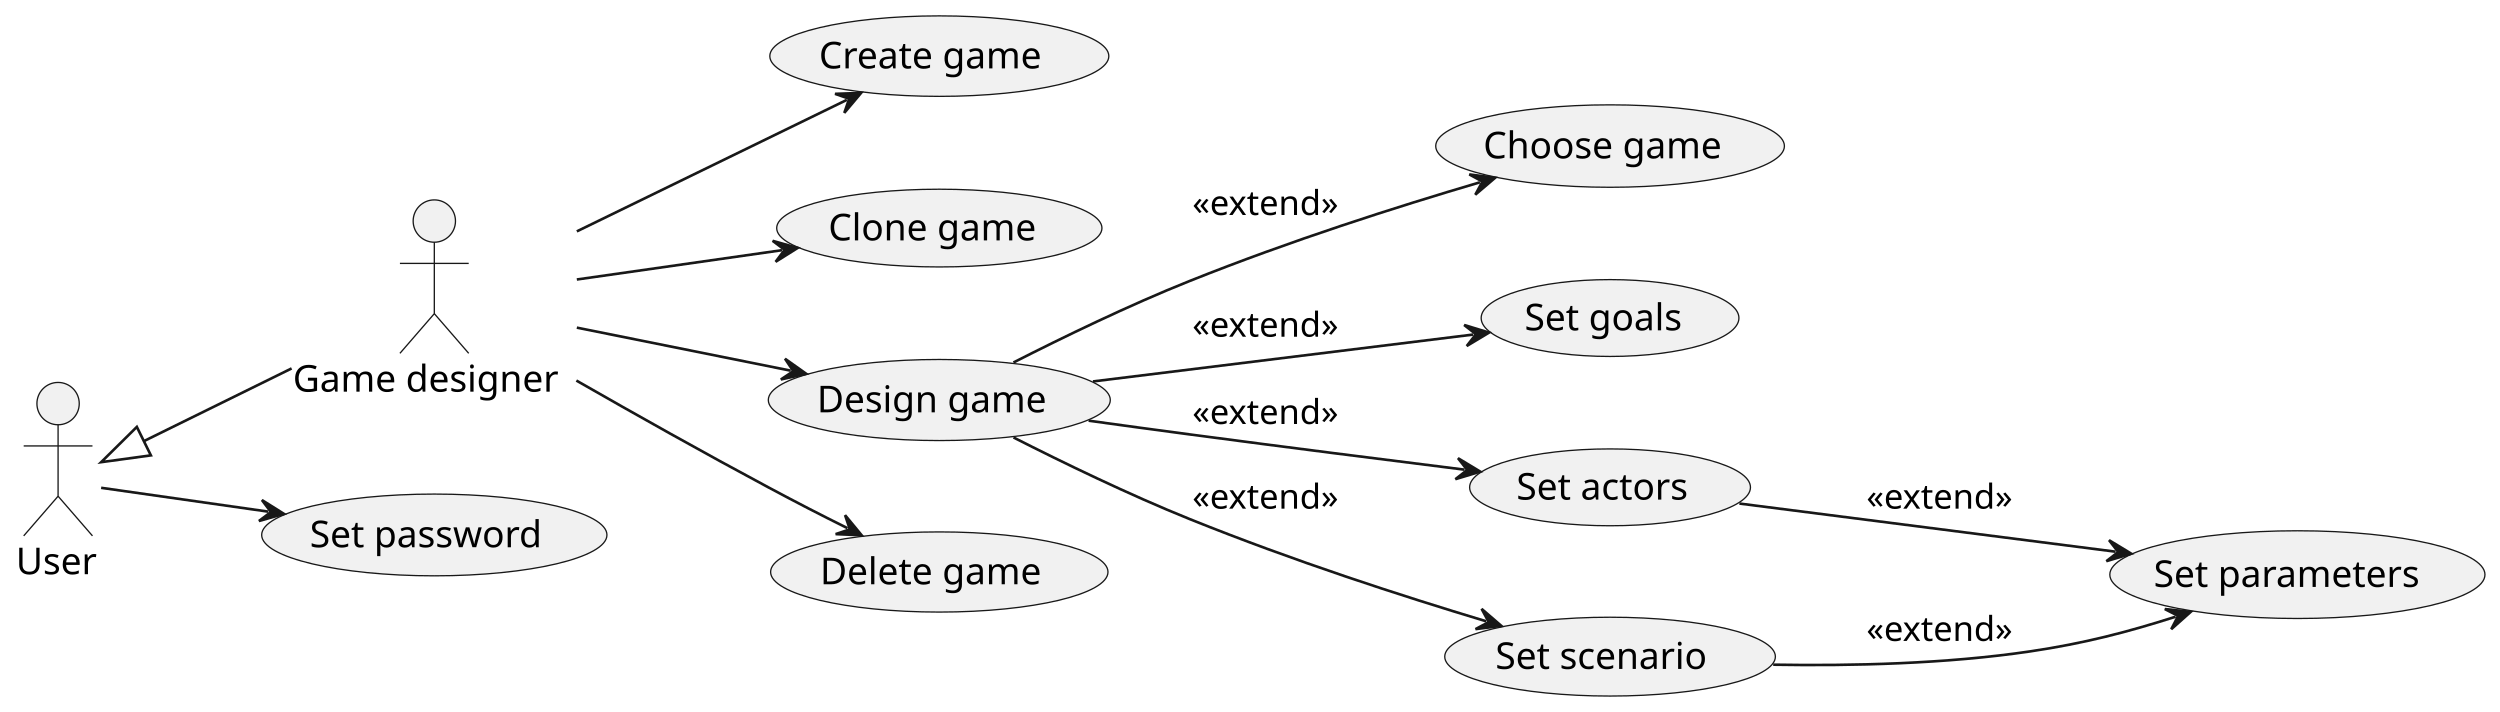
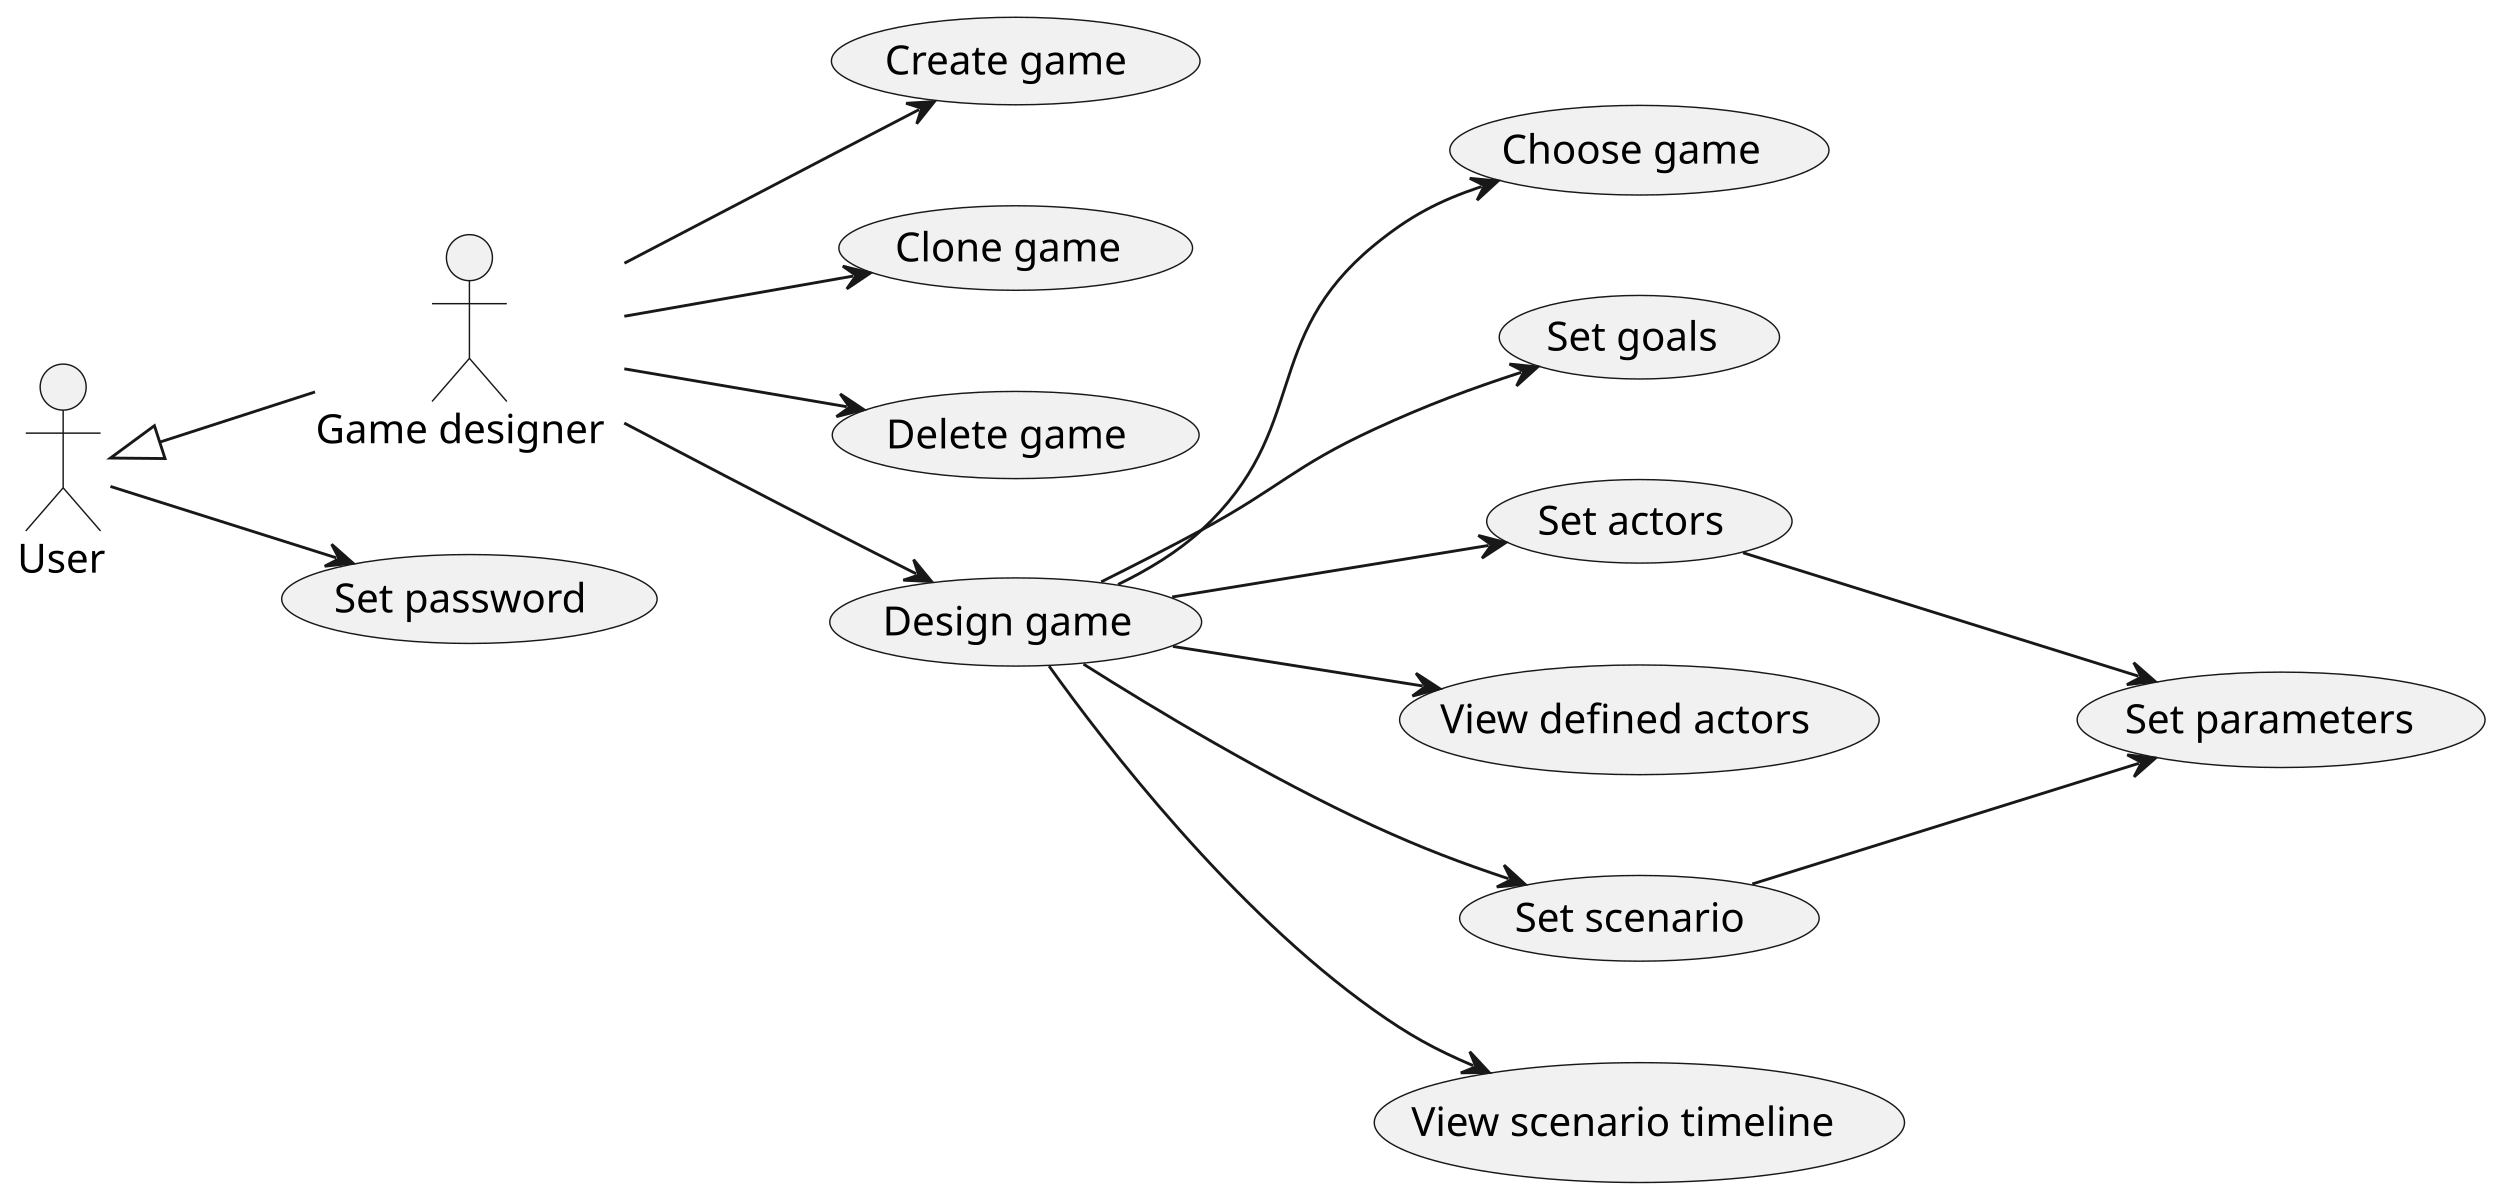
- <svg xmlns="http://www.w3.org/2000/svg" contentStyleType="text/css" data-diagram-type="DESCRIPTION" height="269px" preserveAspectRatio="none" style="width:945px;height:269px;background:#FFFFFF;" version="1.1" viewBox="0 0 945 269" width="945px" zoomAndPan="magnify">
+ <svg xmlns="http://www.w3.org/2000/svg" contentStyleType="text/css" data-diagram-type="DESCRIPTION" height="417px" preserveAspectRatio="none" style="width:869px;height:417px;background:#FFFFFF;" version="1.1" viewBox="0 0 869 417" width="869px" zoomAndPan="magnify">
  <defs />
  <g>
    <g class="entity" data-entity="GD" data-source-line="3" data-uid="ent0002" id="entity_GD">
-       <ellipse cx="164.171" cy="83.56" fill="#F1F1F1" rx="8" ry="8" style="stroke:#181818;stroke-width:0.5;" />
-       <path d="M164.171,91.56 L164.171,118.56 M151.171,99.56 L177.171,99.56 M164.171,118.56 L151.171,133.56 M164.171,118.56 L177.171,133.56" fill="none" style="stroke:#181818;stroke-width:0.5;" />
-       <text fill="#000000" font-family="sans-serif" font-size="14" lengthAdjust="spacing" textLength="106.941" x="110.7" y="148.055">Game designer</text>
+       <ellipse cx="163.171" cy="89.56" fill="#F1F1F1" rx="8" ry="8" style="stroke:#181818;stroke-width:0.5;" />
+       <path d="M163.171,97.56 L163.171,124.56 M150.171,105.56 L176.171,105.56 M163.171,124.56 L150.171,139.56 M163.171,124.56 L176.171,139.56" fill="none" style="stroke:#181818;stroke-width:0.5;" />
+       <text fill="#000000" font-family="sans-serif" font-size="14" lengthAdjust="spacing" textLength="106.941" x="109.7" y="154.055">Game designer</text>
    </g>
    <g class="entity" data-entity="User" data-source-line="4" data-uid="ent0003" id="entity_User">
-       <ellipse cx="21.955" cy="152.56" fill="#F1F1F1" rx="8" ry="8" style="stroke:#181818;stroke-width:0.5;" />
-       <path d="M21.955,160.56 L21.955,187.56 M8.955,168.56 L34.955,168.56 M21.955,187.56 L8.955,202.56 M21.955,187.56 L34.955,202.56" fill="none" style="stroke:#181818;stroke-width:0.5;" />
-       <text fill="#000000" font-family="sans-serif" font-size="14" lengthAdjust="spacing" textLength="31.91" x="6" y="217.055">User</text>
+       <ellipse cx="21.955" cy="134.56" fill="#F1F1F1" rx="8" ry="8" style="stroke:#181818;stroke-width:0.5;" />
+       <path d="M21.955,142.56 L21.955,169.56 M8.955,150.56 L34.955,150.56 M21.955,169.56 L8.955,184.56 M21.955,169.56 L34.955,184.56" fill="none" style="stroke:#181818;stroke-width:0.5;" />
+       <text fill="#000000" font-family="sans-serif" font-size="14" lengthAdjust="spacing" textLength="31.91" x="6" y="199.055">User</text>
    </g>
    <g class="entity" data-entity="Set password" data-source-line="6" data-uid="ent0005" id="entity_Set password">
-       <ellipse cx="164.168" cy="202.212" fill="#F1F1F1" rx="65.258" ry="15.452" style="stroke:#181818;stroke-width:0.5;" />
-       <text fill="#000000" font-family="sans-serif" font-size="14" lengthAdjust="spacing" textLength="94.151" x="117.092" y="206.86">Set password</text>
+       <ellipse cx="163.168" cy="208.212" fill="#F1F1F1" rx="65.258" ry="15.452" style="stroke:#181818;stroke-width:0.5;" />
+       <text fill="#000000" font-family="sans-serif" font-size="14" lengthAdjust="spacing" textLength="94.151" x="116.092" y="212.86">Set password</text>
    </g>
    <g class="entity" data-entity="Create game" data-source-line="8" data-uid="ent0007" id="entity_Create game">
-       <ellipse cx="355.063" cy="21.215" fill="#F1F1F1" rx="64.073" ry="15.214" style="stroke:#181818;stroke-width:0.5;" />
-       <text fill="#000000" font-family="sans-serif" font-size="14" lengthAdjust="spacing" textLength="90.993" x="309.566" y="25.863">Create game</text>
+       <ellipse cx="353.063" cy="21.215" fill="#F1F1F1" rx="64.073" ry="15.214" style="stroke:#181818;stroke-width:0.5;" />
+       <text fill="#000000" font-family="sans-serif" font-size="14" lengthAdjust="spacing" textLength="90.993" x="307.566" y="25.863">Create game</text>
    </g>
    <g class="entity" data-entity="Clone game" data-source-line="10" data-uid="ent0009" id="entity_Clone game">
-       <ellipse cx="355.063" cy="86.215" fill="#F1F1F1" rx="61.473" ry="14.694" style="stroke:#181818;stroke-width:0.5;" />
-       <text fill="#000000" font-family="sans-serif" font-size="14" lengthAdjust="spacing" textLength="83.884" x="313.121" y="90.863">Clone game</text>
+       <ellipse cx="353.063" cy="86.215" fill="#F1F1F1" rx="61.473" ry="14.694" style="stroke:#181818;stroke-width:0.5;" />
+       <text fill="#000000" font-family="sans-serif" font-size="14" lengthAdjust="spacing" textLength="83.884" x="311.121" y="90.863">Clone game</text>
    </g>
-     <g class="entity" data-entity="Design game" data-source-line="12" data-uid="ent0011" id="entity_Design game">
-       <ellipse cx="355.057" cy="151.208" fill="#F1F1F1" rx="64.637" ry="15.328" style="stroke:#181818;stroke-width:0.5;" />
-       <text fill="#000000" font-family="sans-serif" font-size="14" lengthAdjust="spacing" textLength="92.504" x="308.805" y="155.856">Design game</text>
+     <g class="entity" data-entity="Delete game" data-source-line="12" data-uid="ent0011" id="entity_Delete game">
+       <ellipse cx="353.055" cy="151.213" fill="#F1F1F1" rx="63.765" ry="15.153" style="stroke:#181818;stroke-width:0.5;" />
+       <text fill="#000000" font-family="sans-serif" font-size="14" lengthAdjust="spacing" textLength="90.166" x="307.972" y="155.862">Delete game</text>
    </g>
-     <g class="entity" data-entity="Choose game" data-source-line="13" data-uid="ent0013" id="entity_Choose game">
-       <ellipse cx="608.604" cy="55.211" fill="#F1F1F1" rx="65.904" ry="15.581" style="stroke:#181818;stroke-width:0.5;" />
-       <text fill="#000000" font-family="sans-serif" font-size="14" lengthAdjust="spacing" textLength="95.853" x="560.677" y="59.859">Choose game</text>
+     <g class="entity" data-entity="Design game" data-source-line="14" data-uid="ent0013" id="entity_Design game">
+       <ellipse cx="353.057" cy="216.208" fill="#F1F1F1" rx="64.637" ry="15.328" style="stroke:#181818;stroke-width:0.5;" />
+       <text fill="#000000" font-family="sans-serif" font-size="14" lengthAdjust="spacing" textLength="92.504" x="306.805" y="220.856">Design game</text>
    </g>
-     <g class="entity" data-entity="Set goals" data-source-line="14" data-uid="ent0015" id="entity_Set goals">
-       <ellipse cx="608.597" cy="120.214" fill="#F1F1F1" rx="48.718" ry="14.524" style="stroke:#181818;stroke-width:0.5;" />
-       <text fill="#000000" font-family="sans-serif" font-size="14" lengthAdjust="spacing" textLength="64.654" x="576.27" y="124.862">Set goals</text>
+     <g class="entity" data-entity="Choose game" data-source-line="15" data-uid="ent0015" id="entity_Choose game">
+       <ellipse cx="569.854" cy="52.211" fill="#F1F1F1" rx="65.904" ry="15.581" style="stroke:#181818;stroke-width:0.5;" />
+       <text fill="#000000" font-family="sans-serif" font-size="14" lengthAdjust="spacing" textLength="95.853" x="521.927" y="56.859">Choose game</text>
    </g>
-     <g class="entity" data-entity="Set actors" data-source-line="15" data-uid="ent0017" id="entity_Set actors">
-       <ellipse cx="608.597" cy="184.214" fill="#F1F1F1" rx="53.078" ry="14.524" style="stroke:#181818;stroke-width:0.5;" />
-       <text fill="#000000" font-family="sans-serif" font-size="14" lengthAdjust="spacing" textLength="70.82" x="573.187" y="188.862">Set actors</text>
+     <g class="entity" data-entity="Set goals" data-source-line="16" data-uid="ent0017" id="entity_Set goals">
+       <ellipse cx="569.847" cy="117.214" fill="#F1F1F1" rx="48.718" ry="14.524" style="stroke:#181818;stroke-width:0.5;" />
+       <text fill="#000000" font-family="sans-serif" font-size="14" lengthAdjust="spacing" textLength="64.654" x="537.52" y="121.862">Set goals</text>
    </g>
-     <g class="entity" data-entity="Set scenario" data-source-line="16" data-uid="ent0019" id="entity_Set scenario">
-       <ellipse cx="608.603" cy="248.209" fill="#F1F1F1" rx="62.493" ry="14.899" style="stroke:#181818;stroke-width:0.5;" />
-       <text fill="#000000" font-family="sans-serif" font-size="14" lengthAdjust="spacing" textLength="86.707" x="565.25" y="252.857">Set scenario</text>
+     <g class="entity" data-entity="Set actors" data-source-line="17" data-uid="ent0019" id="entity_Set actors">
+       <ellipse cx="569.847" cy="181.214" fill="#F1F1F1" rx="53.078" ry="14.524" style="stroke:#181818;stroke-width:0.5;" />
+       <text fill="#000000" font-family="sans-serif" font-size="14" lengthAdjust="spacing" textLength="70.82" x="534.437" y="185.862">Set actors</text>
    </g>
-     <g class="entity" data-entity="Set parameters" data-source-line="17" data-uid="ent0021" id="entity_Set parameters">
-       <ellipse cx="868.413" cy="217.21" fill="#F1F1F1" rx="70.903" ry="16.581" style="stroke:#181818;stroke-width:0.5;" />
-       <text fill="#000000" font-family="sans-serif" font-size="14" lengthAdjust="spacing" textLength="108.644" x="814.091" y="221.859">Set parameters</text>
+     <g class="entity" data-entity="View defined actors" data-source-line="18" data-uid="ent0021" id="entity_View defined actors">
+       <ellipse cx="569.847" cy="250.209" fill="#F1F1F1" rx="83.347" ry="19.07" style="stroke:#181818;stroke-width:0.5;" />
+       <text fill="#000000" font-family="sans-serif" font-size="14" lengthAdjust="spacing" textLength="138.503" x="500.596" y="254.858">View defined actors</text>
    </g>
-     <g class="entity" data-entity="Delete game" data-source-line="20" data-uid="ent0024" id="entity_Delete game">
-       <ellipse cx="355.055" cy="216.213" fill="#F1F1F1" rx="63.765" ry="15.153" style="stroke:#181818;stroke-width:0.5;" />
-       <text fill="#000000" font-family="sans-serif" font-size="14" lengthAdjust="spacing" textLength="90.166" x="309.972" y="220.862">Delete game</text>
+     <g class="entity" data-entity="Set scenario" data-source-line="19" data-uid="ent0023" id="entity_Set scenario">
+       <ellipse cx="569.853" cy="319.209" fill="#F1F1F1" rx="62.493" ry="14.899" style="stroke:#181818;stroke-width:0.5;" />
+       <text fill="#000000" font-family="sans-serif" font-size="14" lengthAdjust="spacing" textLength="86.707" x="526.5" y="323.857">Set scenario</text>
+     </g>
+     <g class="entity" data-entity="View scenario timeline" data-source-line="20" data-uid="ent0025" id="entity_View scenario timeline">
+       <ellipse cx="569.851" cy="390.21" fill="#F1F1F1" rx="92.151" ry="20.83" style="stroke:#181818;stroke-width:0.5;" />
+       <text fill="#000000" font-family="sans-serif" font-size="14" lengthAdjust="spacing" textLength="158.594" x="490.554" y="394.859">View scenario timeline</text>
+     </g>
+     <g class="entity" data-entity="Set parameters" data-source-line="21" data-uid="ent0027" id="entity_Set parameters">
+       <ellipse cx="792.913" cy="250.21" fill="#F1F1F1" rx="70.903" ry="16.581" style="stroke:#181818;stroke-width:0.5;" />
+       <text fill="#000000" font-family="sans-serif" font-size="14" lengthAdjust="spacing" textLength="108.644" x="738.591" y="254.859">Set parameters</text>
    </g>
    <g class="link" data-entity-1="User" data-entity-2="GD" data-source-line="4" data-uid="lnk4" id="link_User_GD">
-       <path d="M54.378,166.748 C71.618,158.258 84.49,151.93 110.23,139.26" fill="none" id="User-backto-GD" style="stroke:#181818;stroke-width:1;" />
-       <polygon fill="none" points="38.23,174.7,57.029,172.13,51.727,161.365,38.23,174.7" style="stroke:#181818;stroke-width:1;" />
+       <path d="M55.517,153.681 C72.647,148.141 84.11,144.44 109.5,136.24" fill="none" id="User-backto-GD" style="stroke:#181818;stroke-width:1;" />
+       <polygon fill="none" points="38.39,159.22,57.363,159.39,53.67,147.972,38.39,159.22" style="stroke:#181818;stroke-width:1;" />
    </g>
    <g class="link" data-entity-1="User" data-entity-2="Set password" data-source-line="6" data-uid="lnk6" id="link_User_Set password">
-       <path d="M38.23,184.39 C54.84,186.76 76.42,189.832 101.41,193.401" fill="none" id="User-to-Set password" style="stroke:#181818;stroke-width:1;" />
-       <polygon fill="#181818" points="107.35,194.25,99.006,189.017,102.4,193.543,97.875,196.937,107.35,194.25" style="stroke:#181818;stroke-width:1;" />
+       <path d="M38.39,169.09 C58.56,175.46 88.909,185.051 116.929,193.911" fill="none" id="User-to-Set password" style="stroke:#181818;stroke-width:1;" />
+       <polygon fill="#181818" points="122.65,195.72,115.275,189.193,117.883,194.213,112.863,196.821,122.65,195.72" style="stroke:#181818;stroke-width:1;" />
    </g>
    <g class="link" data-entity-1="GD" data-entity-2="Create game" data-source-line="8" data-uid="lnk8" id="link_GD_Create game">
-       <path d="M218.04,87.46 C252.85,70.5 291.696,51.587 320.096,37.757" fill="none" id="GD-to-Create game" style="stroke:#181818;stroke-width:1;" />
-       <polygon fill="#181818" points="325.49,35.13,315.647,35.474,320.995,37.319,319.15,42.667,325.49,35.13" style="stroke:#181818;stroke-width:1;" />
+       <path d="M217.05,91.49 C239.11,79.95 265,66.41 288.43,54.21 C300.35,48 308.214,43.922 319.474,38.083" fill="none" id="GD-to-Create game" style="stroke:#181818;stroke-width:1;" />
+       <polygon fill="#181818" points="324.8,35.32,314.969,35.913,320.361,37.622,318.652,43.014,324.8,35.32" style="stroke:#181818;stroke-width:1;" />
    </g>
    <g class="link" data-entity-1="GD" data-entity-2="Clone game" data-source-line="10" data-uid="lnk10" id="link_GD_Clone game">
-       <path d="M218.04,105.65 C244.12,101.93 269.55,98.288 295.59,94.569" fill="none" id="GD-to-Clone game" style="stroke:#181818;stroke-width:1;" />
-       <polygon fill="#181818" points="301.53,93.72,292.055,91.033,296.58,94.427,293.186,98.953,301.53,93.72" style="stroke:#181818;stroke-width:1;" />
+       <path d="M217.01,109.93 C243.82,105.22 270.281,100.579 296.611,95.949" fill="none" id="GD-to-Clone game" style="stroke:#181818;stroke-width:1;" />
+       <polygon fill="#181818" points="302.52,94.91,292.963,92.529,297.596,95.776,294.349,100.408,302.52,94.91" style="stroke:#181818;stroke-width:1;" />
    </g>
-     <g class="link" data-entity-1="GD" data-entity-2="Design game" data-source-line="12" data-uid="lnk12" id="link_GD_Design game">
-       <path d="M218.04,123.85 C245.21,129.31 272.248,134.756 298.888,140.117" fill="none" id="GD-to-Design game" style="stroke:#181818;stroke-width:1;" />
-       <polygon fill="#181818" points="304.77,141.3,296.736,135.603,299.868,140.314,295.158,143.446,304.77,141.3" style="stroke:#181818;stroke-width:1;" />
+     <g class="link" data-entity-1="GD" data-entity-2="Delete game" data-source-line="12" data-uid="lnk12" id="link_GD_Delete game">
+       <path d="M217.01,128.21 C243.06,132.65 268.445,136.973 294.355,141.383" fill="none" id="GD-to-Delete game" style="stroke:#181818;stroke-width:1;" />
+       <polygon fill="#181818" points="300.27,142.39,292.069,136.937,295.341,141.551,290.726,144.823,300.27,142.39" style="stroke:#181818;stroke-width:1;" />
    </g>
-     <g class="link" data-entity-1="Design game" data-entity-2="Choose game" data-source-line="13" data-uid="lnk14" id="link_Design game_Choose game">
-       <path d="M383.08,137.02 C401.55,127.62 426.76,115.38 449.7,106.21 C488.09,90.87 527.306,78.401 559.406,68.911" fill="none" id="Design game-to-Choose game" style="stroke:#181818;stroke-width:1;" />
-       <polygon fill="#181818" points="565.16,67.21,555.395,65.926,560.365,68.627,557.663,73.597,565.16,67.21" style="stroke:#181818;stroke-width:1;" />
-       <text fill="#000000" font-family="sans-serif" font-size="13" lengthAdjust="spacing" textLength="61.185" x="450.7" y="81.277">«extend»</text>
+     <g class="link" data-entity-1="GD" data-entity-2="Design game" data-source-line="14" data-uid="lnk14" id="link_GD_Design game">
+       <path d="M216.98,147.07 C239.02,158.64 264.92,172.15 288.43,184.21 C299.98,190.14 307.397,193.889 318.457,199.439" fill="none" id="GD-to-Design game" style="stroke:#181818;stroke-width:1;" />
+       <polygon fill="#181818" points="323.82,202.13,317.57,194.518,319.351,199.887,313.982,201.669,323.82,202.13" style="stroke:#181818;stroke-width:1;" />
    </g>
-     <g class="link" data-entity-1="Design game" data-entity-2="Set goals" data-source-line="14" data-uid="lnk16" id="link_Design game_Set goals">
-       <path d="M413.14,144.18 C458.51,138.59 515.125,131.604 556.915,126.454" fill="none" id="Design game-to-Set goals" style="stroke:#181818;stroke-width:1;" />
-       <polygon fill="#181818" points="562.87,125.72,553.448,122.851,557.908,126.332,554.427,130.791,562.87,125.72" style="stroke:#181818;stroke-width:1;" />
-       <text fill="#000000" font-family="sans-serif" font-size="13" lengthAdjust="spacing" textLength="61.185" x="450.7" y="127.277">«extend»</text>
+     <g class="link" data-entity-1="Design game" data-entity-2="Choose game" data-source-line="15" data-uid="lnk16" id="link_Design game_Choose game">
+       <path d="M388.66,203.14 C398.78,198.24 409.34,191.93 417.7,184.21 C455.49,149.29 437.91,117.83 477.7,85.21 C490.07,75.07 500.122,69.829 515.022,64.829" fill="none" id="Design game-to-Choose game" style="stroke:#181818;stroke-width:1;" />
+       <polygon fill="#181818" points="520.71,62.92,510.905,61.991,515.97,64.511,513.45,69.575,520.71,62.92" style="stroke:#181818;stroke-width:1;" />
    </g>
-     <g class="link" data-entity-1="Design game" data-entity-2="Set actors" data-source-line="15" data-uid="lnk18" id="link_Design game_Set actors">
-       <path d="M411.5,159.02 C424.06,160.76 437.34,162.57 449.7,164.21 C486.54,169.1 522.306,173.626 553.606,177.536" fill="none" id="Design game-to-Set actors" style="stroke:#181818;stroke-width:1;" />
-       <polygon fill="#181818" points="559.56,178.28,551.125,173.195,554.599,177.66,550.134,181.133,559.56,178.28" style="stroke:#181818;stroke-width:1;" />
-       <text fill="#000000" font-family="sans-serif" font-size="13" lengthAdjust="spacing" textLength="61.185" x="450.7" y="160.277">«extend»</text>
+     <g class="link" data-entity-1="Design game" data-entity-2="Set goals" data-source-line="16" data-uid="lnk18" id="link_Design game_Set goals">
+       <path d="M382.77,202.25 C393.77,196.77 406.4,190.34 417.7,184.21 C444.84,169.49 449.68,162.16 477.7,149.21 C495.97,140.77 511.435,135.069 528.775,129.419" fill="none" id="Design game-to-Set goals" style="stroke:#181818;stroke-width:1;" />
+       <polygon fill="#181818" points="534.48,127.56,524.684,126.545,529.726,129.109,527.162,134.151,534.48,127.56" style="stroke:#181818;stroke-width:1;" />
    </g>
-     <g class="link" data-entity-1="Design game" data-entity-2="Set scenario" data-source-line="16" data-uid="lnk20" id="link_Design game_Set scenario">
-       <path d="M383.1,165.36 C401.58,174.74 426.78,186.98 449.7,196.21 C489.05,212.07 529.536,225.128 561.766,234.848" fill="none" id="Design game-to-Set scenario" style="stroke:#181818;stroke-width:1;" />
-       <polygon fill="#181818" points="567.51,236.58,560.048,230.152,562.723,235.136,557.738,237.811,567.51,236.58" style="stroke:#181818;stroke-width:1;" />
-       <text fill="#000000" font-family="sans-serif" font-size="13" lengthAdjust="spacing" textLength="61.185" x="450.7" y="192.277">«extend»</text>
+     <g class="link" data-entity-1="Design game" data-entity-2="Set actors" data-source-line="17" data-uid="lnk20" id="link_Design game_Set actors">
+       <path d="M407.43,207.51 C443.09,201.7 483.568,195.104 517.468,189.584" fill="none" id="Design game-to-Set actors" style="stroke:#181818;stroke-width:1;" />
+       <polygon fill="#181818" points="523.39,188.62,513.864,186.118,518.455,189.424,515.15,194.014,523.39,188.62" style="stroke:#181818;stroke-width:1;" />
    </g>
-     <g class="link" data-entity-1="Set scenario" data-entity-2="Set parameters" data-source-line="17" data-uid="lnk22" id="link_Set scenario_Set parameters">
-       <path d="M670.27,251.25 C699.77,251.76 735.64,250.95 767.51,246.21 C787.87,243.18 804.195,238.927 822.375,233.117" fill="none" id="Set scenario-to-Set parameters" style="stroke:#181818;stroke-width:1;" />
-       <polygon fill="#181818" points="828.09,231.29,818.299,230.22,823.327,232.812,820.735,237.84,828.09,231.29" style="stroke:#181818;stroke-width:1;" />
-       <text fill="#000000" font-family="sans-serif" font-size="13" lengthAdjust="spacing" textLength="61.185" x="705.51" y="242.277">«extend»</text>
+     <g class="link" data-entity-1="Design game" data-entity-2="View defined actors" data-source-line="18" data-uid="lnk22" id="link_Design game_View defined actors">
+       <path d="M407.71,224.7 C435.79,229.15 464.554,233.701 494.544,238.451" fill="none" id="Design game-to-View defined actors" style="stroke:#181818;stroke-width:1;" />
+       <polygon fill="#181818" points="500.47,239.39,492.207,234.031,495.532,238.608,490.955,241.933,500.47,239.39" style="stroke:#181818;stroke-width:1;" />
    </g>
-     <g class="link" data-entity-1="Set actors" data-entity-2="Set parameters" data-source-line="18" data-uid="lnk23" id="link_Set actors_Set parameters">
-       <path d="M657.49,190.34 C699.28,195.69 754.228,202.729 799.688,208.539" fill="none" id="Set actors-to-Set parameters" style="stroke:#181818;stroke-width:1;" />
-       <polygon fill="#181818" points="805.64,209.3,797.22,204.191,800.68,208.666,796.206,212.127,805.64,209.3" style="stroke:#181818;stroke-width:1;" />
-       <text fill="#000000" font-family="sans-serif" font-size="13" lengthAdjust="spacing" textLength="61.185" x="705.51" y="192.277">«extend»</text>
+     <g class="link" data-entity-1="Design game" data-entity-2="Set scenario" data-source-line="19" data-uid="lnk24" id="link_Design game_Set scenario">
+       <path d="M376.64,230.86 C400.92,246.22 441.02,270.41 477.7,287.21 C494.47,294.89 507.967,299.985 524.397,305.455" fill="none" id="Design game-to-Set scenario" style="stroke:#181818;stroke-width:1;" />
+       <polygon fill="#181818" points="530.09,307.35,522.814,300.712,525.346,305.771,520.287,308.302,530.09,307.35" style="stroke:#181818;stroke-width:1;" />
    </g>
-     <g class="link" data-entity-1="GD" data-entity-2="Delete game" data-source-line="20" data-uid="lnk25" id="link_GD_Delete game">
-       <path d="M217.87,143.85 C240.12,156.59 266.4,171.37 290.43,184.21 C301.88,190.33 309.271,194.132 320.341,199.653" fill="none" id="GD-to-Delete game" style="stroke:#181818;stroke-width:1;" />
-       <polygon fill="#181818" points="325.71,202.33,319.441,194.734,321.235,200.099,315.871,201.893,325.71,202.33" style="stroke:#181818;stroke-width:1;" />
+     <g class="link" data-entity-1="Design game" data-entity-2="View scenario timeline" data-source-line="20" data-uid="lnk26" id="link_Design game_View scenario timeline">
+       <path d="M364.66,231.54 C384.2,258.84 428.44,316.28 477.7,351.21 C489.78,359.77 498.501,364.626 512.101,370.426" fill="none" id="Design game-to-View scenario timeline" style="stroke:#181818;stroke-width:1;" />
+       <polygon fill="#181818" points="517.62,372.78,510.911,365.57,513.021,370.819,507.772,372.929,517.62,372.78" style="stroke:#181818;stroke-width:1;" />
+     </g>
+     <g class="link" data-entity-1="Set scenario" data-entity-2="Set parameters" data-source-line="21" data-uid="lnk28" id="link_Set scenario_Set parameters">
+       <path d="M609.1,307.27 C648.15,295.08 702.903,277.988 743.492,265.318" fill="none" id="Set scenario-to-Set parameters" style="stroke:#181818;stroke-width:1;" />
+       <polygon fill="#181818" points="749.22,263.53,739.437,262.393,744.447,265.02,741.821,270.03,749.22,263.53" style="stroke:#181818;stroke-width:1;" />
+     </g>
+     <g class="link" data-entity-1="Set actors" data-entity-2="Set parameters" data-source-line="22" data-uid="lnk29" id="link_Set actors_Set parameters">
+       <path d="M605.88,192.14 C644.71,204.27 701.642,222.032 743.362,235.053" fill="none" id="Set actors-to-Set parameters" style="stroke:#181818;stroke-width:1;" />
+       <polygon fill="#181818" points="749.09,236.84,741.69,230.34,744.317,235.35,739.307,237.977,749.09,236.84" style="stroke:#181818;stroke-width:1;" />
    </g>
  </g>
</svg>
